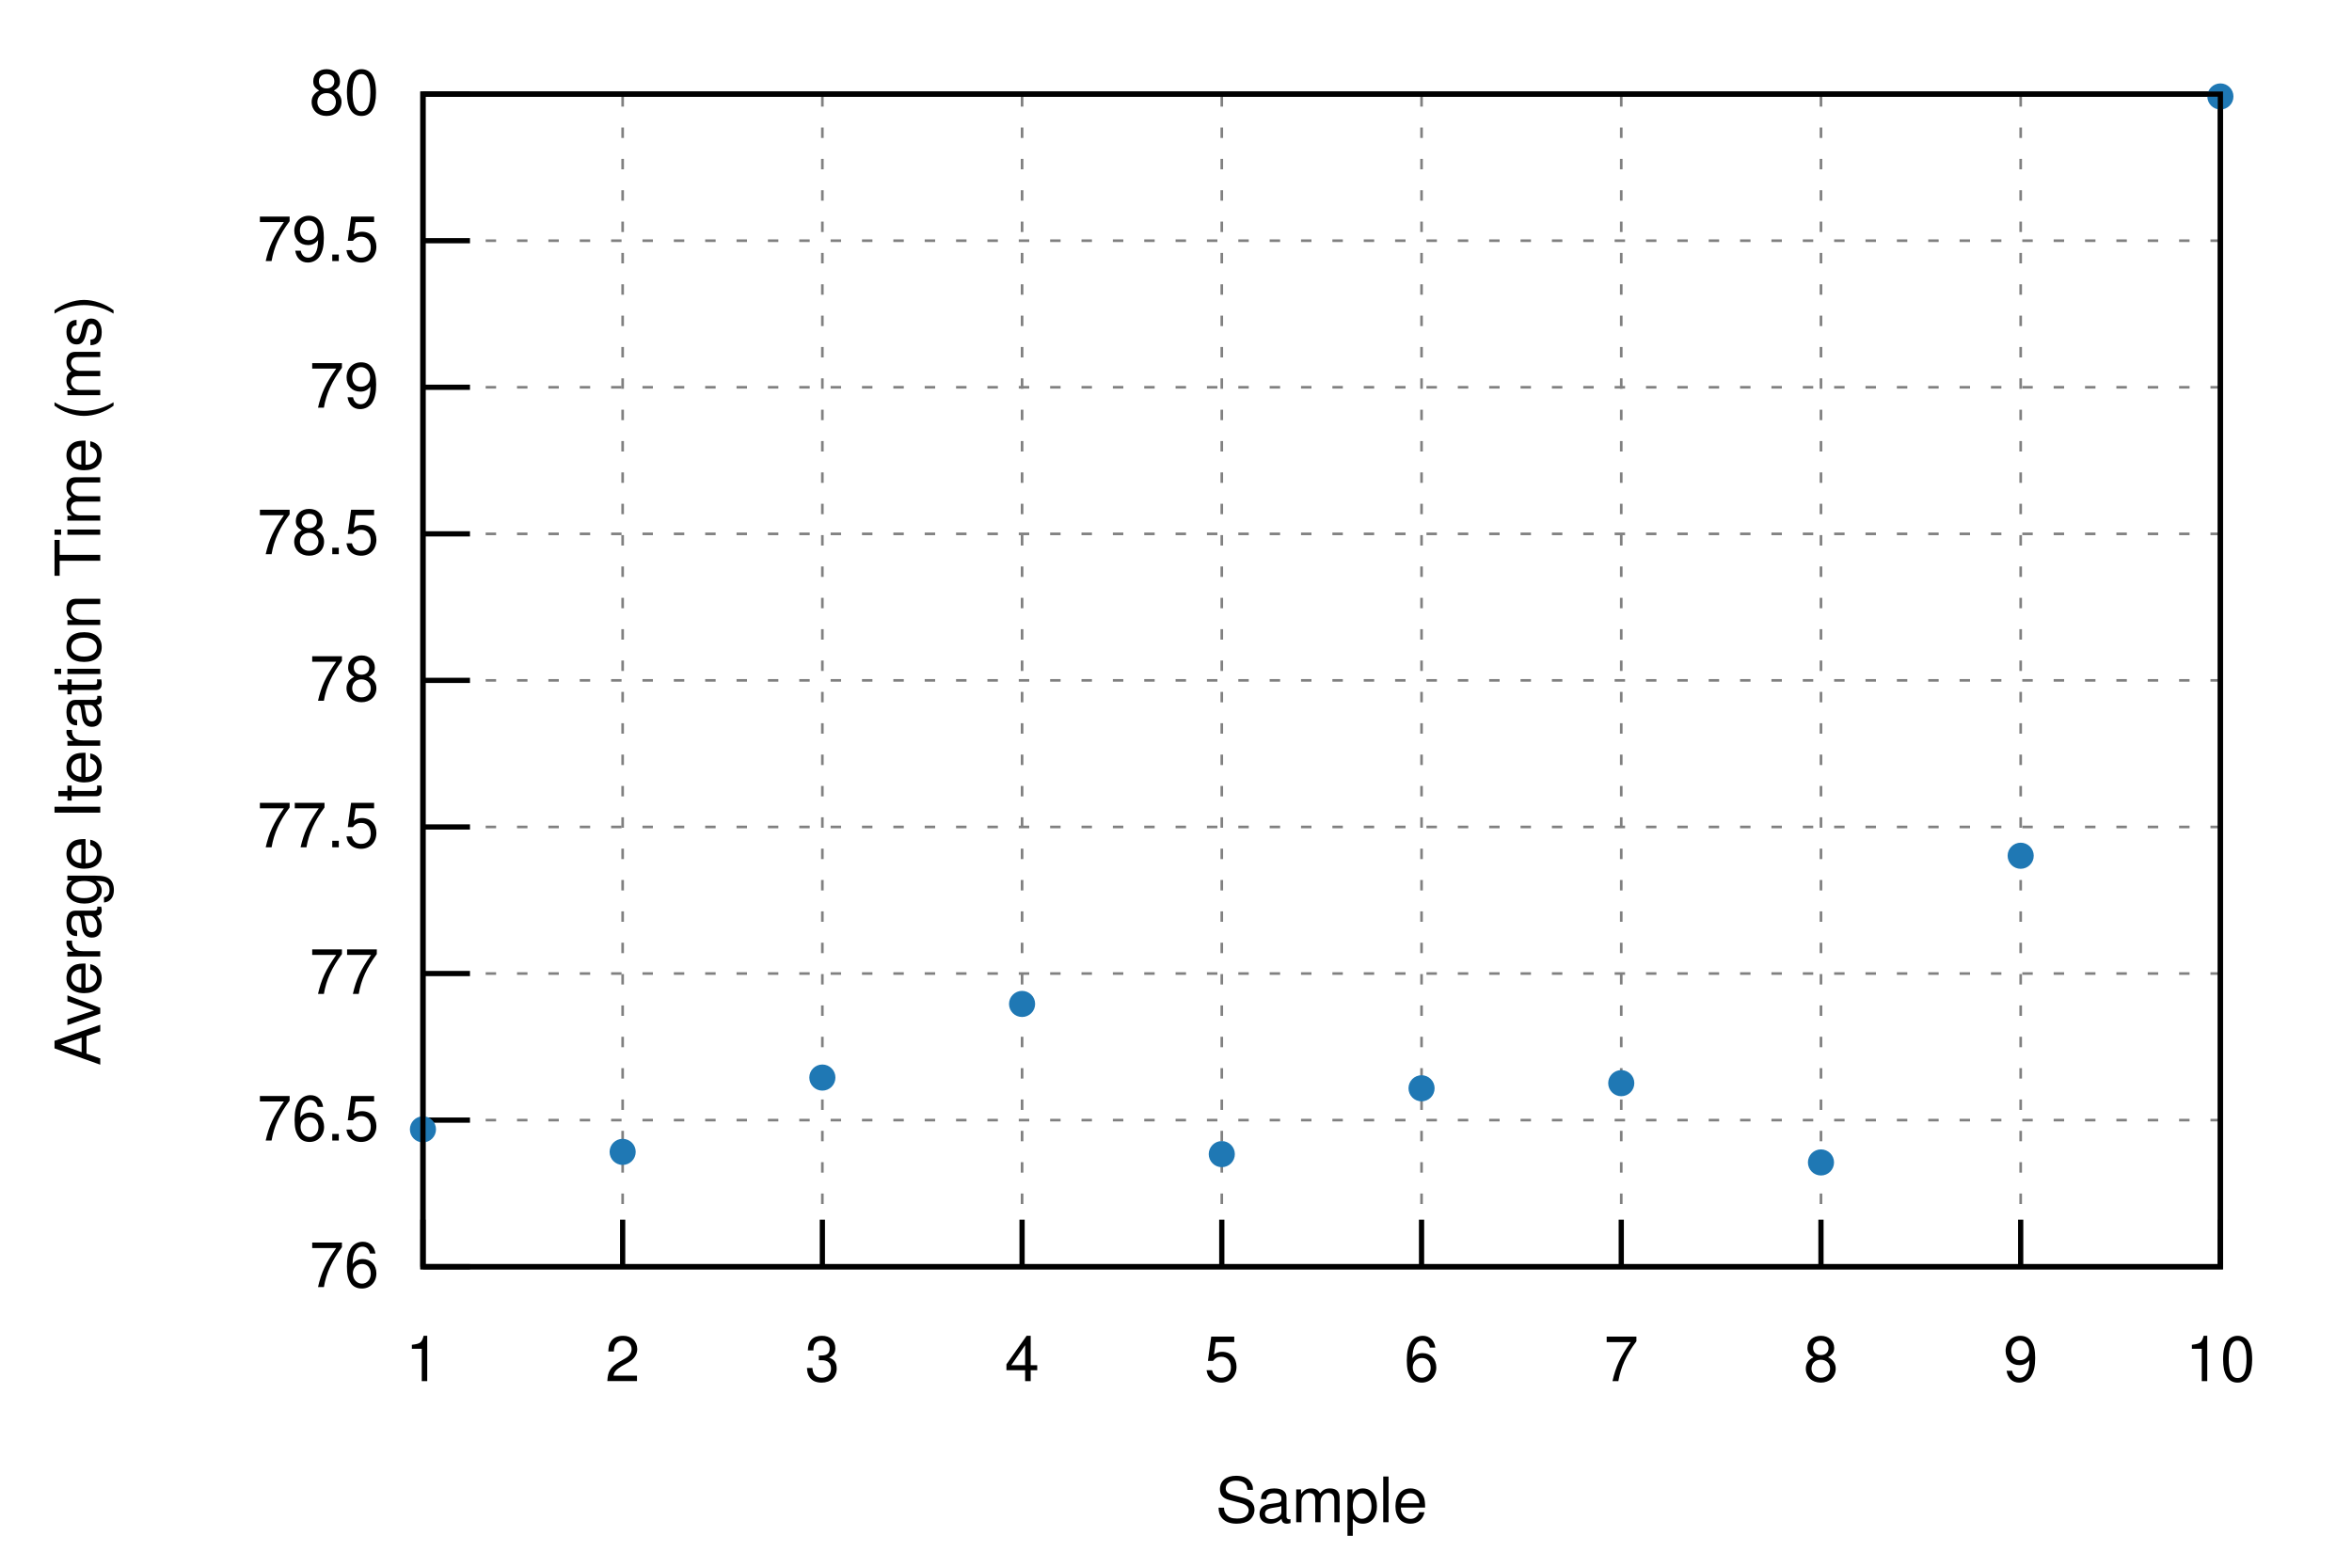
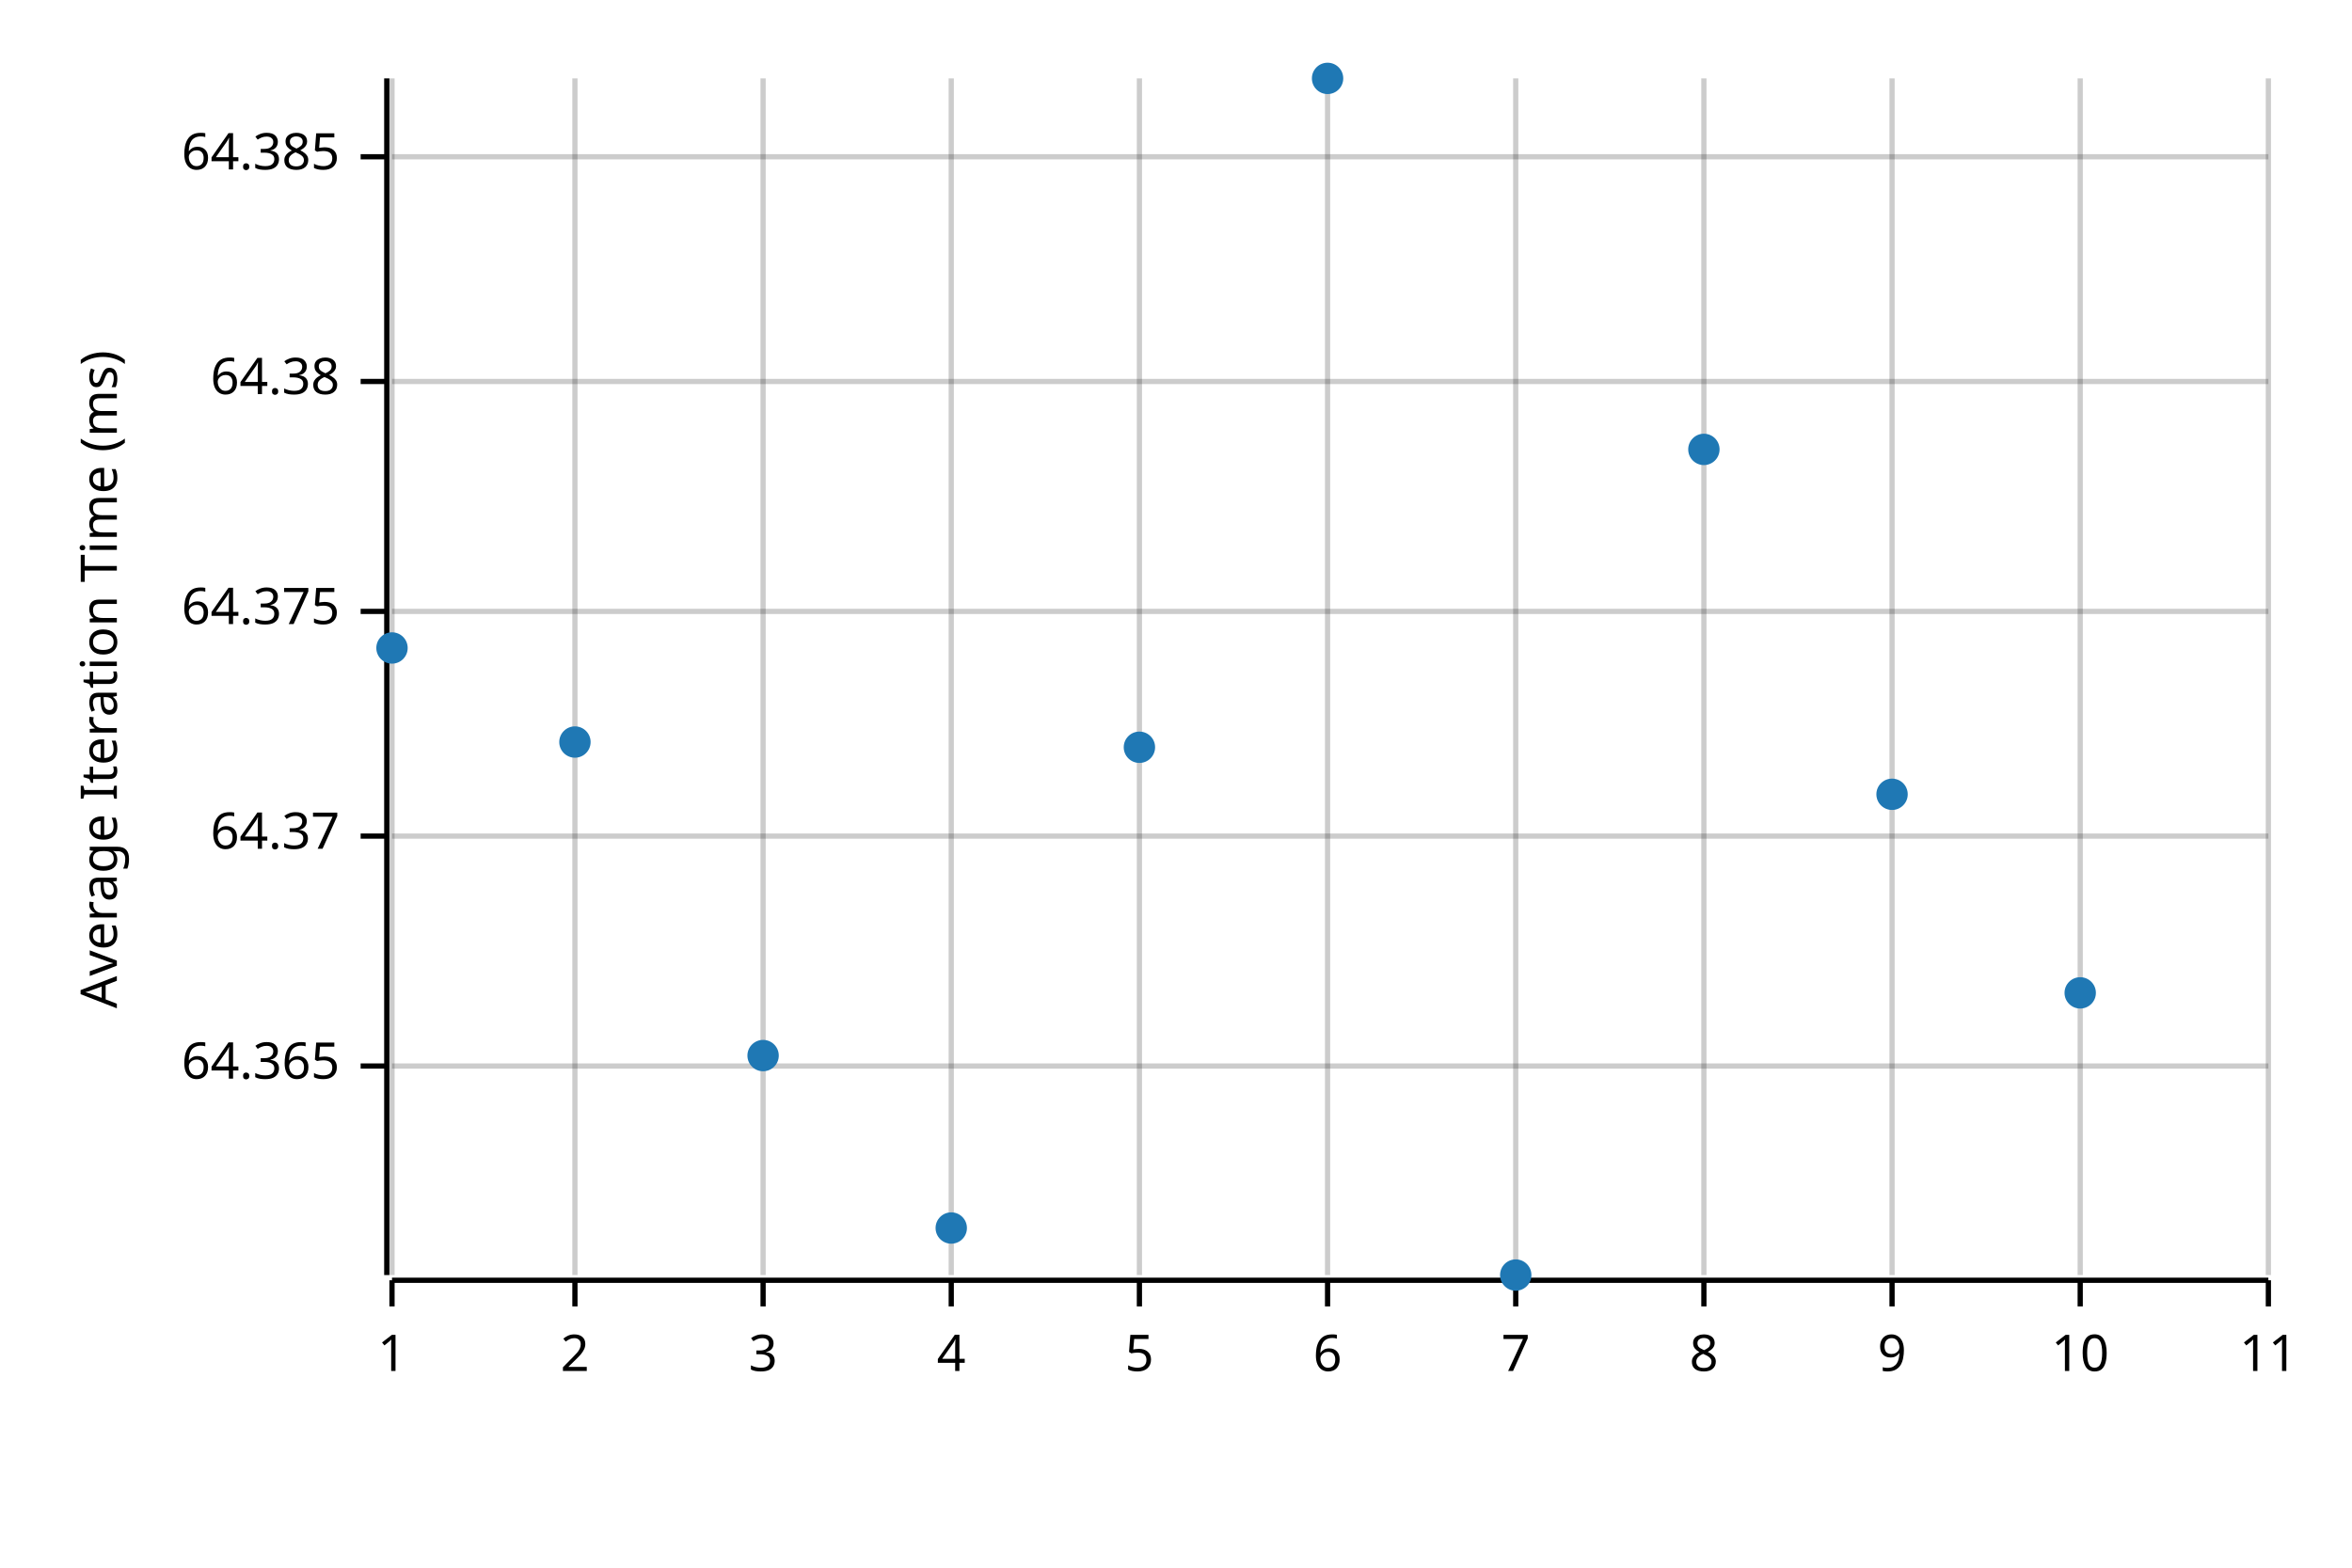
- <svg xmlns="http://www.w3.org/2000/svg" xmlns:xlink="http://www.w3.org/1999/xlink" viewBox="0 0 450 300">
-   <g id="gnuplot_canvas">
-     <rect x="0" y="0" width="450" height="300" fill="none" />
-     <defs>
-       <circle id="gpDot" r="0.5" stroke-width="0.5" stroke="currentColor" />
-       <path id="gpPt0" stroke-width="0.222" stroke="currentColor" d="M-1,0 h2 M0,-1 v2" />
-       <path id="gpPt1" stroke-width="0.222" stroke="currentColor" d="M-1,-1 L1,1 M1,-1 L-1,1" />
-       <path id="gpPt2" stroke-width="0.222" stroke="currentColor" d="M-1,0 L1,0 M0,-1 L0,1 M-1,-1 L1,1 M-1,1 L1,-1" />
-       <rect id="gpPt3" stroke-width="0.222" stroke="currentColor" x="-1" y="-1" width="2" height="2" />
-       <rect id="gpPt4" stroke-width="0.222" stroke="currentColor" fill="currentColor" x="-1" y="-1" width="2" height="2" />
-       <circle id="gpPt5" stroke-width="0.222" stroke="currentColor" cx="0" cy="0" r="1" />
-       <use xlink:href="#gpPt5" id="gpPt6" fill="currentColor" stroke="none" />
-       <path id="gpPt7" stroke-width="0.222" stroke="currentColor" d="M0,-1.33 L-1.33,0.67 L1.33,0.67 z" />
-       <use xlink:href="#gpPt7" id="gpPt8" fill="currentColor" stroke="none" />
-       <use xlink:href="#gpPt7" id="gpPt9" stroke="currentColor" transform="rotate(180)" />
-       <use xlink:href="#gpPt9" id="gpPt10" fill="currentColor" stroke="none" />
-       <use xlink:href="#gpPt3" id="gpPt11" stroke="currentColor" transform="rotate(45)" />
-       <use xlink:href="#gpPt11" id="gpPt12" fill="currentColor" stroke="none" />
-       <path id="gpPt13" stroke-width="0.222" stroke="currentColor" d="M0,1.330 L1.265,0.411 L0.782,-1.067 L-0.782,-1.076 L-1.265,0.411 z" />
-       <use xlink:href="#gpPt13" id="gpPt14" fill="currentColor" stroke="none" />
-       <filter id="textbox" filterUnits="objectBoundingBox" x="0" y="0" height="1" width="1">
-         <feFlood flood-color="white" flood-opacity="1" result="bgnd" />
-         <feComposite in="SourceGraphic" in2="bgnd" operator="atop" />
-       </filter>
-       <filter id="greybox" filterUnits="objectBoundingBox" x="0" y="0" height="1" width="1">
-         <feFlood flood-color="lightgrey" flood-opacity="1" result="grey" />
-         <feComposite in="SourceGraphic" in2="grey" operator="atop" />
-       </filter>
-     </defs>
-     <g fill="none" color="white" stroke="currentColor" stroke-width="1.00" stroke-linecap="butt" stroke-linejoin="miter">
- </g>
-     <g fill="none" color="black" stroke="currentColor" stroke-width="1.00" stroke-linecap="butt" stroke-linejoin="miter">
- </g>
-     <g fill="none" color="black" stroke="black" stroke-width="0.50" stroke-linecap="butt" stroke-linejoin="miter">
- </g>
-     <g fill="none" color="gray" stroke="currentColor" stroke-width="0.50" stroke-linecap="butt" stroke-linejoin="miter">
-       <path stroke="gray" stroke-dasharray="2,4" class="gridline" d="M80.92,242.40 L424.82,242.40  " />
-     </g>
-     <g fill="none" color="gray" stroke="gray" stroke-width="1.00" stroke-linecap="butt" stroke-linejoin="miter">
- </g>
-     <g fill="none" color="black" stroke="currentColor" stroke-width="1.00" stroke-linecap="butt" stroke-linejoin="miter">
-       <path stroke="black" d="M80.92,242.40 L89.92,242.40  " />
-       <g transform="translate(72.53,246.30)" stroke="none" fill="black" font-family="Helvetica" font-size="12.00" text-anchor="end">
-         <text>
-           <tspan font-family="Helvetica"> 76</tspan>
-         </text>
-       </g>
-     </g>
-     <g fill="none" color="black" stroke="currentColor" stroke-width="1.00" stroke-linecap="butt" stroke-linejoin="miter">
- </g>
-     <g fill="none" color="black" stroke="black" stroke-width="0.50" stroke-linecap="butt" stroke-linejoin="miter">
- </g>
-     <g fill="none" color="gray" stroke="currentColor" stroke-width="0.50" stroke-linecap="butt" stroke-linejoin="miter">
-       <path stroke="gray" stroke-dasharray="2,4" class="gridline" d="M80.92,214.35 L424.82,214.35  " />
-     </g>
-     <g fill="none" color="gray" stroke="gray" stroke-width="1.00" stroke-linecap="butt" stroke-linejoin="miter">
- </g>
-     <g fill="none" color="black" stroke="currentColor" stroke-width="1.00" stroke-linecap="butt" stroke-linejoin="miter">
-       <path stroke="black" d="M80.92,214.35 L89.92,214.35  " />
-       <g transform="translate(72.53,218.25)" stroke="none" fill="black" font-family="Helvetica" font-size="12.00" text-anchor="end">
-         <text>
-           <tspan font-family="Helvetica"> 76.5</tspan>
-         </text>
-       </g>
-     </g>
-     <g fill="none" color="black" stroke="currentColor" stroke-width="1.00" stroke-linecap="butt" stroke-linejoin="miter">
- </g>
-     <g fill="none" color="black" stroke="black" stroke-width="0.50" stroke-linecap="butt" stroke-linejoin="miter">
- </g>
-     <g fill="none" color="gray" stroke="currentColor" stroke-width="0.50" stroke-linecap="butt" stroke-linejoin="miter">
-       <path stroke="gray" stroke-dasharray="2,4" class="gridline" d="M80.92,186.30 L424.82,186.30  " />
-     </g>
-     <g fill="none" color="gray" stroke="gray" stroke-width="1.00" stroke-linecap="butt" stroke-linejoin="miter">
- </g>
-     <g fill="none" color="black" stroke="currentColor" stroke-width="1.00" stroke-linecap="butt" stroke-linejoin="miter">
-       <path stroke="black" d="M80.92,186.30 L89.92,186.30  " />
-       <g transform="translate(72.53,190.20)" stroke="none" fill="black" font-family="Helvetica" font-size="12.00" text-anchor="end">
-         <text>
-           <tspan font-family="Helvetica"> 77</tspan>
-         </text>
-       </g>
-     </g>
-     <g fill="none" color="black" stroke="currentColor" stroke-width="1.00" stroke-linecap="butt" stroke-linejoin="miter">
- </g>
-     <g fill="none" color="black" stroke="black" stroke-width="0.50" stroke-linecap="butt" stroke-linejoin="miter">
- </g>
-     <g fill="none" color="gray" stroke="currentColor" stroke-width="0.50" stroke-linecap="butt" stroke-linejoin="miter">
-       <path stroke="gray" stroke-dasharray="2,4" class="gridline" d="M80.92,158.25 L424.82,158.25  " />
-     </g>
-     <g fill="none" color="gray" stroke="gray" stroke-width="1.00" stroke-linecap="butt" stroke-linejoin="miter">
- </g>
-     <g fill="none" color="black" stroke="currentColor" stroke-width="1.00" stroke-linecap="butt" stroke-linejoin="miter">
-       <path stroke="black" d="M80.92,158.25 L89.92,158.25  " />
-       <g transform="translate(72.53,162.15)" stroke="none" fill="black" font-family="Helvetica" font-size="12.00" text-anchor="end">
-         <text>
-           <tspan font-family="Helvetica"> 77.5</tspan>
-         </text>
-       </g>
-     </g>
-     <g fill="none" color="black" stroke="currentColor" stroke-width="1.00" stroke-linecap="butt" stroke-linejoin="miter">
- </g>
-     <g fill="none" color="black" stroke="black" stroke-width="0.50" stroke-linecap="butt" stroke-linejoin="miter">
- </g>
-     <g fill="none" color="gray" stroke="currentColor" stroke-width="0.50" stroke-linecap="butt" stroke-linejoin="miter">
-       <path stroke="gray" stroke-dasharray="2,4" class="gridline" d="M80.92,130.20 L424.82,130.20  " />
-     </g>
-     <g fill="none" color="gray" stroke="gray" stroke-width="1.00" stroke-linecap="butt" stroke-linejoin="miter">
- </g>
-     <g fill="none" color="black" stroke="currentColor" stroke-width="1.00" stroke-linecap="butt" stroke-linejoin="miter">
-       <path stroke="black" d="M80.92,130.20 L89.92,130.20  " />
-       <g transform="translate(72.53,134.10)" stroke="none" fill="black" font-family="Helvetica" font-size="12.00" text-anchor="end">
-         <text>
-           <tspan font-family="Helvetica"> 78</tspan>
-         </text>
-       </g>
-     </g>
-     <g fill="none" color="black" stroke="currentColor" stroke-width="1.00" stroke-linecap="butt" stroke-linejoin="miter">
- </g>
-     <g fill="none" color="black" stroke="black" stroke-width="0.50" stroke-linecap="butt" stroke-linejoin="miter">
- </g>
-     <g fill="none" color="gray" stroke="currentColor" stroke-width="0.50" stroke-linecap="butt" stroke-linejoin="miter">
-       <path stroke="gray" stroke-dasharray="2,4" class="gridline" d="M80.92,102.16 L424.82,102.16  " />
-     </g>
-     <g fill="none" color="gray" stroke="gray" stroke-width="1.00" stroke-linecap="butt" stroke-linejoin="miter">
- </g>
-     <g fill="none" color="black" stroke="currentColor" stroke-width="1.00" stroke-linecap="butt" stroke-linejoin="miter">
-       <path stroke="black" d="M80.92,102.16 L89.92,102.16  " />
-       <g transform="translate(72.53,106.06)" stroke="none" fill="black" font-family="Helvetica" font-size="12.00" text-anchor="end">
-         <text>
-           <tspan font-family="Helvetica"> 78.5</tspan>
-         </text>
-       </g>
-     </g>
-     <g fill="none" color="black" stroke="currentColor" stroke-width="1.00" stroke-linecap="butt" stroke-linejoin="miter">
- </g>
-     <g fill="none" color="black" stroke="black" stroke-width="0.50" stroke-linecap="butt" stroke-linejoin="miter">
- </g>
-     <g fill="none" color="gray" stroke="currentColor" stroke-width="0.50" stroke-linecap="butt" stroke-linejoin="miter">
-       <path stroke="gray" stroke-dasharray="2,4" class="gridline" d="M80.92,74.11 L424.82,74.11  " />
-     </g>
-     <g fill="none" color="gray" stroke="gray" stroke-width="1.00" stroke-linecap="butt" stroke-linejoin="miter">
- </g>
-     <g fill="none" color="black" stroke="currentColor" stroke-width="1.00" stroke-linecap="butt" stroke-linejoin="miter">
-       <path stroke="black" d="M80.92,74.11 L89.92,74.11  " />
-       <g transform="translate(72.53,78.01)" stroke="none" fill="black" font-family="Helvetica" font-size="12.00" text-anchor="end">
-         <text>
-           <tspan font-family="Helvetica"> 79</tspan>
-         </text>
-       </g>
-     </g>
-     <g fill="none" color="black" stroke="currentColor" stroke-width="1.00" stroke-linecap="butt" stroke-linejoin="miter">
- </g>
-     <g fill="none" color="black" stroke="black" stroke-width="0.50" stroke-linecap="butt" stroke-linejoin="miter">
- </g>
-     <g fill="none" color="gray" stroke="currentColor" stroke-width="0.50" stroke-linecap="butt" stroke-linejoin="miter">
-       <path stroke="gray" stroke-dasharray="2,4" class="gridline" d="M80.92,46.06 L424.82,46.06  " />
-     </g>
-     <g fill="none" color="gray" stroke="gray" stroke-width="1.00" stroke-linecap="butt" stroke-linejoin="miter">
- </g>
-     <g fill="none" color="black" stroke="currentColor" stroke-width="1.00" stroke-linecap="butt" stroke-linejoin="miter">
-       <path stroke="black" d="M80.92,46.06 L89.92,46.06  " />
-       <g transform="translate(72.53,49.96)" stroke="none" fill="black" font-family="Helvetica" font-size="12.00" text-anchor="end">
-         <text>
-           <tspan font-family="Helvetica"> 79.5</tspan>
-         </text>
-       </g>
-     </g>
-     <g fill="none" color="black" stroke="currentColor" stroke-width="1.00" stroke-linecap="butt" stroke-linejoin="miter">
- </g>
-     <g fill="none" color="black" stroke="black" stroke-width="0.50" stroke-linecap="butt" stroke-linejoin="miter">
- </g>
-     <g fill="none" color="gray" stroke="currentColor" stroke-width="0.50" stroke-linecap="butt" stroke-linejoin="miter">
-       <path stroke="gray" stroke-dasharray="2,4" class="gridline" d="M80.92,18.01 L424.82,18.01  " />
-     </g>
-     <g fill="none" color="gray" stroke="gray" stroke-width="1.00" stroke-linecap="butt" stroke-linejoin="miter">
- </g>
-     <g fill="none" color="black" stroke="currentColor" stroke-width="1.00" stroke-linecap="butt" stroke-linejoin="miter">
-       <path stroke="black" d="M80.92,18.01 L89.92,18.01  " />
-       <g transform="translate(72.53,21.91)" stroke="none" fill="black" font-family="Helvetica" font-size="12.00" text-anchor="end">
-         <text>
-           <tspan font-family="Helvetica"> 80</tspan>
-         </text>
-       </g>
-     </g>
-     <g fill="none" color="black" stroke="currentColor" stroke-width="1.00" stroke-linecap="butt" stroke-linejoin="miter">
- </g>
-     <g fill="none" color="black" stroke="black" stroke-width="0.50" stroke-linecap="butt" stroke-linejoin="miter">
- </g>
-     <g fill="none" color="gray" stroke="currentColor" stroke-width="0.50" stroke-linecap="butt" stroke-linejoin="miter">
-       <path stroke="gray" stroke-dasharray="2,4" class="gridline" d="M80.92,242.40 L80.92,18.01  " />
-     </g>
-     <g fill="none" color="gray" stroke="gray" stroke-width="1.00" stroke-linecap="butt" stroke-linejoin="miter">
- </g>
-     <g fill="none" color="black" stroke="currentColor" stroke-width="1.00" stroke-linecap="butt" stroke-linejoin="miter">
-       <path stroke="black" d="M80.92,242.40 L80.92,233.40  " />
-       <g transform="translate(80.92,264.30)" stroke="none" fill="black" font-family="Helvetica" font-size="12.00" text-anchor="middle">
-         <text>
-           <tspan font-family="Helvetica"> 1</tspan>
-         </text>
-       </g>
-     </g>
-     <g fill="none" color="black" stroke="currentColor" stroke-width="1.00" stroke-linecap="butt" stroke-linejoin="miter">
- </g>
-     <g fill="none" color="black" stroke="black" stroke-width="0.50" stroke-linecap="butt" stroke-linejoin="miter">
- </g>
-     <g fill="none" color="gray" stroke="currentColor" stroke-width="0.50" stroke-linecap="butt" stroke-linejoin="miter">
-       <path stroke="gray" stroke-dasharray="2,4" class="gridline" d="M119.13,242.40 L119.13,18.01  " />
-     </g>
-     <g fill="none" color="gray" stroke="gray" stroke-width="1.00" stroke-linecap="butt" stroke-linejoin="miter">
- </g>
-     <g fill="none" color="black" stroke="currentColor" stroke-width="1.00" stroke-linecap="butt" stroke-linejoin="miter">
-       <path stroke="black" d="M119.13,242.40 L119.13,233.40  " />
-       <g transform="translate(119.13,264.30)" stroke="none" fill="black" font-family="Helvetica" font-size="12.00" text-anchor="middle">
-         <text>
-           <tspan font-family="Helvetica"> 2</tspan>
-         </text>
-       </g>
-     </g>
-     <g fill="none" color="black" stroke="currentColor" stroke-width="1.00" stroke-linecap="butt" stroke-linejoin="miter">
- </g>
-     <g fill="none" color="black" stroke="black" stroke-width="0.50" stroke-linecap="butt" stroke-linejoin="miter">
- </g>
-     <g fill="none" color="gray" stroke="currentColor" stroke-width="0.50" stroke-linecap="butt" stroke-linejoin="miter">
-       <path stroke="gray" stroke-dasharray="2,4" class="gridline" d="M157.34,242.40 L157.34,18.01  " />
-     </g>
-     <g fill="none" color="gray" stroke="gray" stroke-width="1.00" stroke-linecap="butt" stroke-linejoin="miter">
- </g>
-     <g fill="none" color="black" stroke="currentColor" stroke-width="1.00" stroke-linecap="butt" stroke-linejoin="miter">
-       <path stroke="black" d="M157.34,242.40 L157.34,233.40  " />
-       <g transform="translate(157.34,264.30)" stroke="none" fill="black" font-family="Helvetica" font-size="12.00" text-anchor="middle">
-         <text>
-           <tspan font-family="Helvetica"> 3</tspan>
-         </text>
-       </g>
-     </g>
-     <g fill="none" color="black" stroke="currentColor" stroke-width="1.00" stroke-linecap="butt" stroke-linejoin="miter">
- </g>
-     <g fill="none" color="black" stroke="black" stroke-width="0.50" stroke-linecap="butt" stroke-linejoin="miter">
- </g>
-     <g fill="none" color="gray" stroke="currentColor" stroke-width="0.50" stroke-linecap="butt" stroke-linejoin="miter">
-       <path stroke="gray" stroke-dasharray="2,4" class="gridline" d="M195.55,242.40 L195.55,18.01  " />
-     </g>
-     <g fill="none" color="gray" stroke="gray" stroke-width="1.00" stroke-linecap="butt" stroke-linejoin="miter">
- </g>
-     <g fill="none" color="black" stroke="currentColor" stroke-width="1.00" stroke-linecap="butt" stroke-linejoin="miter">
-       <path stroke="black" d="M195.55,242.40 L195.55,233.40  " />
-       <g transform="translate(195.55,264.30)" stroke="none" fill="black" font-family="Helvetica" font-size="12.00" text-anchor="middle">
-         <text>
-           <tspan font-family="Helvetica"> 4</tspan>
-         </text>
-       </g>
-     </g>
-     <g fill="none" color="black" stroke="currentColor" stroke-width="1.00" stroke-linecap="butt" stroke-linejoin="miter">
- </g>
-     <g fill="none" color="black" stroke="black" stroke-width="0.50" stroke-linecap="butt" stroke-linejoin="miter">
- </g>
-     <g fill="none" color="gray" stroke="currentColor" stroke-width="0.50" stroke-linecap="butt" stroke-linejoin="miter">
-       <path stroke="gray" stroke-dasharray="2,4" class="gridline" d="M233.76,242.40 L233.76,18.01  " />
-     </g>
-     <g fill="none" color="gray" stroke="gray" stroke-width="1.00" stroke-linecap="butt" stroke-linejoin="miter">
- </g>
-     <g fill="none" color="black" stroke="currentColor" stroke-width="1.00" stroke-linecap="butt" stroke-linejoin="miter">
-       <path stroke="black" d="M233.76,242.40 L233.76,233.40  " />
-       <g transform="translate(233.76,264.30)" stroke="none" fill="black" font-family="Helvetica" font-size="12.00" text-anchor="middle">
-         <text>
-           <tspan font-family="Helvetica"> 5</tspan>
-         </text>
-       </g>
-     </g>
-     <g fill="none" color="black" stroke="currentColor" stroke-width="1.00" stroke-linecap="butt" stroke-linejoin="miter">
- </g>
-     <g fill="none" color="black" stroke="black" stroke-width="0.50" stroke-linecap="butt" stroke-linejoin="miter">
- </g>
-     <g fill="none" color="gray" stroke="currentColor" stroke-width="0.50" stroke-linecap="butt" stroke-linejoin="miter">
-       <path stroke="gray" stroke-dasharray="2,4" class="gridline" d="M271.98,242.40 L271.98,18.01  " />
-     </g>
-     <g fill="none" color="gray" stroke="gray" stroke-width="1.00" stroke-linecap="butt" stroke-linejoin="miter">
- </g>
-     <g fill="none" color="black" stroke="currentColor" stroke-width="1.00" stroke-linecap="butt" stroke-linejoin="miter">
-       <path stroke="black" d="M271.98,242.40 L271.98,233.40  " />
-       <g transform="translate(271.98,264.30)" stroke="none" fill="black" font-family="Helvetica" font-size="12.00" text-anchor="middle">
-         <text>
-           <tspan font-family="Helvetica"> 6</tspan>
-         </text>
-       </g>
-     </g>
-     <g fill="none" color="black" stroke="currentColor" stroke-width="1.00" stroke-linecap="butt" stroke-linejoin="miter">
- </g>
-     <g fill="none" color="black" stroke="black" stroke-width="0.50" stroke-linecap="butt" stroke-linejoin="miter">
- </g>
-     <g fill="none" color="gray" stroke="currentColor" stroke-width="0.50" stroke-linecap="butt" stroke-linejoin="miter">
-       <path stroke="gray" stroke-dasharray="2,4" class="gridline" d="M310.19,242.40 L310.19,18.01  " />
-     </g>
-     <g fill="none" color="gray" stroke="gray" stroke-width="1.00" stroke-linecap="butt" stroke-linejoin="miter">
- </g>
-     <g fill="none" color="black" stroke="currentColor" stroke-width="1.00" stroke-linecap="butt" stroke-linejoin="miter">
-       <path stroke="black" d="M310.19,242.40 L310.19,233.40  " />
-       <g transform="translate(310.19,264.30)" stroke="none" fill="black" font-family="Helvetica" font-size="12.00" text-anchor="middle">
-         <text>
-           <tspan font-family="Helvetica"> 7</tspan>
-         </text>
-       </g>
-     </g>
-     <g fill="none" color="black" stroke="currentColor" stroke-width="1.00" stroke-linecap="butt" stroke-linejoin="miter">
- </g>
-     <g fill="none" color="black" stroke="black" stroke-width="0.50" stroke-linecap="butt" stroke-linejoin="miter">
- </g>
-     <g fill="none" color="gray" stroke="currentColor" stroke-width="0.50" stroke-linecap="butt" stroke-linejoin="miter">
-       <path stroke="gray" stroke-dasharray="2,4" class="gridline" d="M348.40,242.40 L348.40,18.01  " />
-     </g>
-     <g fill="none" color="gray" stroke="gray" stroke-width="1.00" stroke-linecap="butt" stroke-linejoin="miter">
- </g>
-     <g fill="none" color="black" stroke="currentColor" stroke-width="1.00" stroke-linecap="butt" stroke-linejoin="miter">
-       <path stroke="black" d="M348.40,242.40 L348.40,233.40  " />
-       <g transform="translate(348.40,264.30)" stroke="none" fill="black" font-family="Helvetica" font-size="12.00" text-anchor="middle">
-         <text>
-           <tspan font-family="Helvetica"> 8</tspan>
-         </text>
-       </g>
-     </g>
-     <g fill="none" color="black" stroke="currentColor" stroke-width="1.00" stroke-linecap="butt" stroke-linejoin="miter">
- </g>
-     <g fill="none" color="black" stroke="black" stroke-width="0.50" stroke-linecap="butt" stroke-linejoin="miter">
- </g>
-     <g fill="none" color="gray" stroke="currentColor" stroke-width="0.50" stroke-linecap="butt" stroke-linejoin="miter">
-       <path stroke="gray" stroke-dasharray="2,4" class="gridline" d="M386.61,242.40 L386.61,18.01  " />
-     </g>
-     <g fill="none" color="gray" stroke="gray" stroke-width="1.00" stroke-linecap="butt" stroke-linejoin="miter">
- </g>
-     <g fill="none" color="black" stroke="currentColor" stroke-width="1.00" stroke-linecap="butt" stroke-linejoin="miter">
-       <path stroke="black" d="M386.61,242.40 L386.61,233.40  " />
-       <g transform="translate(386.61,264.30)" stroke="none" fill="black" font-family="Helvetica" font-size="12.00" text-anchor="middle">
-         <text>
-           <tspan font-family="Helvetica"> 9</tspan>
-         </text>
-       </g>
-     </g>
-     <g fill="none" color="black" stroke="currentColor" stroke-width="1.00" stroke-linecap="butt" stroke-linejoin="miter">
- </g>
-     <g fill="none" color="black" stroke="black" stroke-width="0.50" stroke-linecap="butt" stroke-linejoin="miter">
- </g>
-     <g fill="none" color="gray" stroke="currentColor" stroke-width="0.50" stroke-linecap="butt" stroke-linejoin="miter">
-       <path stroke="gray" stroke-dasharray="2,4" class="gridline" d="M424.82,242.40 L424.82,18.01  " />
-     </g>
-     <g fill="none" color="gray" stroke="gray" stroke-width="1.00" stroke-linecap="butt" stroke-linejoin="miter">
- </g>
-     <g fill="none" color="black" stroke="currentColor" stroke-width="1.00" stroke-linecap="butt" stroke-linejoin="miter">
-       <path stroke="black" d="M424.82,242.40 L424.82,233.40  " />
-       <g transform="translate(424.82,264.30)" stroke="none" fill="black" font-family="Helvetica" font-size="12.00" text-anchor="middle">
-         <text>
-           <tspan font-family="Helvetica"> 10</tspan>
-         </text>
-       </g>
-     </g>
-     <g fill="none" color="black" stroke="currentColor" stroke-width="1.00" stroke-linecap="butt" stroke-linejoin="miter">
- </g>
-     <g fill="none" color="black" stroke="currentColor" stroke-width="1.00" stroke-linecap="butt" stroke-linejoin="miter">
-       <path stroke="black" d="M80.92,18.01 L80.92,242.40 L424.82,242.40 L424.82,18.01 L80.92,18.01 Z  " />
-     </g>
-     <g fill="none" color="black" stroke="currentColor" stroke-width="1.00" stroke-linecap="butt" stroke-linejoin="miter">
-       <g transform="translate(19.18,130.21) rotate(270)" stroke="none" fill="black" font-family="Helvetica" font-size="12.00" text-anchor="middle">
-         <text>
-           <tspan font-family="Helvetica">Average Iteration Time (ms)</tspan>
-         </text>
-       </g>
-     </g>
-     <g fill="none" color="black" stroke="currentColor" stroke-width="1.00" stroke-linecap="butt" stroke-linejoin="miter">
-       <g transform="translate(252.87,291.30)" stroke="none" fill="black" font-family="Helvetica" font-size="12.00" text-anchor="middle">
-         <text>
-           <tspan font-family="Helvetica">Sample</tspan>
-         </text>
-       </g>
-     </g>
-     <g fill="none" color="black" stroke="currentColor" stroke-width="1.00" stroke-linecap="butt" stroke-linejoin="miter">
- </g>
-     <g id="gnuplot_plot_1">
-       <g fill="none" color="black" stroke="currentColor" stroke-width="1.00" stroke-linecap="butt" stroke-linejoin="miter">
-         <use xlink:href="#gpPt6" transform="translate(80.92,216.12) scale(2.25)" color="rgb( 31, 120, 180)" />
-         <use xlink:href="#gpPt6" transform="translate(119.13,220.43) scale(2.25)" color="rgb( 31, 120, 180)" />
-         <use xlink:href="#gpPt6" transform="translate(157.34,206.21) scale(2.25)" color="rgb( 31, 120, 180)" />
-         <use xlink:href="#gpPt6" transform="translate(195.55,192.12) scale(2.25)" color="rgb( 31, 120, 180)" />
-         <use xlink:href="#gpPt6" transform="translate(233.76,220.86) scale(2.25)" color="rgb( 31, 120, 180)" />
-         <use xlink:href="#gpPt6" transform="translate(271.98,208.26) scale(2.25)" color="rgb( 31, 120, 180)" />
-         <use xlink:href="#gpPt6" transform="translate(310.19,207.28) scale(2.25)" color="rgb( 31, 120, 180)" />
-         <use xlink:href="#gpPt6" transform="translate(348.40,222.45) scale(2.25)" color="rgb( 31, 120, 180)" />
-         <use xlink:href="#gpPt6" transform="translate(386.61,163.76) scale(2.25)" color="rgb( 31, 120, 180)" />
-         <use xlink:href="#gpPt6" transform="translate(424.82,18.46) scale(2.25)" color="rgb( 31, 120, 180)" />
-       </g>
-     </g>
-     <g fill="none" color="white" stroke="rgb( 31, 120, 180)" stroke-width="2.00" stroke-linecap="butt" stroke-linejoin="miter">
- </g>
-     <g fill="none" color="black" stroke="currentColor" stroke-width="2.00" stroke-linecap="butt" stroke-linejoin="miter">
- </g>
-     <g fill="none" color="black" stroke="black" stroke-width="1.00" stroke-linecap="butt" stroke-linejoin="miter">
- </g>
-     <g fill="none" color="black" stroke="currentColor" stroke-width="1.00" stroke-linecap="butt" stroke-linejoin="miter">
-       <path stroke="black" d="M80.92,18.01 L80.92,242.40 L424.82,242.40 L424.82,18.01 L80.92,18.01 Z  " />
-     </g>
-     <g fill="none" color="black" stroke="currentColor" stroke-width="1.00" stroke-linecap="butt" stroke-linejoin="miter">
- </g>
-   </g>
+ <svg xmlns="http://www.w3.org/2000/svg" width="450" height="300" viewBox="0 0 450 300">
+   <text x="15" y="130" dy="0.76em" text-anchor="middle" font-family="sans-serif" font-size="9.677" opacity="1" fill="#000000" transform="rotate(270, 15, 130)">
+ Average Iteration Time (ms)
+ </text>
+   <line opacity="0.2" stroke="#000000" stroke-width="1" x1="75" y1="244" x2="75" y2="15" />
+   <line opacity="0.2" stroke="#000000" stroke-width="1" x1="110" y1="244" x2="110" y2="15" />
+   <line opacity="0.2" stroke="#000000" stroke-width="1" x1="146" y1="244" x2="146" y2="15" />
+   <line opacity="0.2" stroke="#000000" stroke-width="1" x1="182" y1="244" x2="182" y2="15" />
+   <line opacity="0.2" stroke="#000000" stroke-width="1" x1="218" y1="244" x2="218" y2="15" />
+   <line opacity="0.2" stroke="#000000" stroke-width="1" x1="254" y1="244" x2="254" y2="15" />
+   <line opacity="0.2" stroke="#000000" stroke-width="1" x1="290" y1="244" x2="290" y2="15" />
+   <line opacity="0.2" stroke="#000000" stroke-width="1" x1="326" y1="244" x2="326" y2="15" />
+   <line opacity="0.2" stroke="#000000" stroke-width="1" x1="362" y1="244" x2="362" y2="15" />
+   <line opacity="0.2" stroke="#000000" stroke-width="1" x1="398" y1="244" x2="398" y2="15" />
+   <line opacity="0.2" stroke="#000000" stroke-width="1" x1="434" y1="244" x2="434" y2="15" />
+   <line opacity="0.2" stroke="#000000" stroke-width="1" x1="75" y1="204" x2="434" y2="204" />
+   <line opacity="0.2" stroke="#000000" stroke-width="1" x1="75" y1="160" x2="434" y2="160" />
+   <line opacity="0.2" stroke="#000000" stroke-width="1" x1="75" y1="117" x2="434" y2="117" />
+   <line opacity="0.2" stroke="#000000" stroke-width="1" x1="75" y1="73" x2="434" y2="73" />
+   <line opacity="0.2" stroke="#000000" stroke-width="1" x1="75" y1="30" x2="434" y2="30" />
+   <polyline fill="none" opacity="1" stroke="#000000" stroke-width="1" points="74,15 74,244 " />
+   <text x="65" y="204" dy="0.5ex" text-anchor="end" font-family="sans-serif" font-size="9.677" opacity="1" fill="#000000">
+ 64.365
+ </text>
+   <polyline fill="none" opacity="1" stroke="#000000" stroke-width="1" points="69,204 74,204 " />
+   <text x="65" y="160" dy="0.5ex" text-anchor="end" font-family="sans-serif" font-size="9.677" opacity="1" fill="#000000">
+ 64.37
+ </text>
+   <polyline fill="none" opacity="1" stroke="#000000" stroke-width="1" points="69,160 74,160 " />
+   <text x="65" y="117" dy="0.5ex" text-anchor="end" font-family="sans-serif" font-size="9.677" opacity="1" fill="#000000">
+ 64.375
+ </text>
+   <polyline fill="none" opacity="1" stroke="#000000" stroke-width="1" points="69,117 74,117 " />
+   <text x="65" y="73" dy="0.5ex" text-anchor="end" font-family="sans-serif" font-size="9.677" opacity="1" fill="#000000">
+ 64.38
+ </text>
+   <polyline fill="none" opacity="1" stroke="#000000" stroke-width="1" points="69,73 74,73 " />
+   <text x="65" y="30" dy="0.5ex" text-anchor="end" font-family="sans-serif" font-size="9.677" opacity="1" fill="#000000">
+ 64.385
+ </text>
+   <polyline fill="none" opacity="1" stroke="#000000" stroke-width="1" points="69,30 74,30 " />
+   <polyline fill="none" opacity="1" stroke="#000000" stroke-width="1" points="75,245 434,245 " />
+   <text x="75" y="255" dy="0.76em" text-anchor="middle" font-family="sans-serif" font-size="9.677" opacity="1" fill="#000000">
+ 1
+ </text>
+   <polyline fill="none" opacity="1" stroke="#000000" stroke-width="1" points="75,245 75,250 " />
+   <text x="110" y="255" dy="0.76em" text-anchor="middle" font-family="sans-serif" font-size="9.677" opacity="1" fill="#000000">
+ 2
+ </text>
+   <polyline fill="none" opacity="1" stroke="#000000" stroke-width="1" points="110,245 110,250 " />
+   <text x="146" y="255" dy="0.76em" text-anchor="middle" font-family="sans-serif" font-size="9.677" opacity="1" fill="#000000">
+ 3
+ </text>
+   <polyline fill="none" opacity="1" stroke="#000000" stroke-width="1" points="146,245 146,250 " />
+   <text x="182" y="255" dy="0.76em" text-anchor="middle" font-family="sans-serif" font-size="9.677" opacity="1" fill="#000000">
+ 4
+ </text>
+   <polyline fill="none" opacity="1" stroke="#000000" stroke-width="1" points="182,245 182,250 " />
+   <text x="218" y="255" dy="0.76em" text-anchor="middle" font-family="sans-serif" font-size="9.677" opacity="1" fill="#000000">
+ 5
+ </text>
+   <polyline fill="none" opacity="1" stroke="#000000" stroke-width="1" points="218,245 218,250 " />
+   <text x="254" y="255" dy="0.76em" text-anchor="middle" font-family="sans-serif" font-size="9.677" opacity="1" fill="#000000">
+ 6
+ </text>
+   <polyline fill="none" opacity="1" stroke="#000000" stroke-width="1" points="254,245 254,250 " />
+   <text x="290" y="255" dy="0.76em" text-anchor="middle" font-family="sans-serif" font-size="9.677" opacity="1" fill="#000000">
+ 7
+ </text>
+   <polyline fill="none" opacity="1" stroke="#000000" stroke-width="1" points="290,245 290,250 " />
+   <text x="326" y="255" dy="0.76em" text-anchor="middle" font-family="sans-serif" font-size="9.677" opacity="1" fill="#000000">
+ 8
+ </text>
+   <polyline fill="none" opacity="1" stroke="#000000" stroke-width="1" points="326,245 326,250 " />
+   <text x="362" y="255" dy="0.76em" text-anchor="middle" font-family="sans-serif" font-size="9.677" opacity="1" fill="#000000">
+ 9
+ </text>
+   <polyline fill="none" opacity="1" stroke="#000000" stroke-width="1" points="362,245 362,250 " />
+   <text x="398" y="255" dy="0.76em" text-anchor="middle" font-family="sans-serif" font-size="9.677" opacity="1" fill="#000000">
+ 10
+ </text>
+   <polyline fill="none" opacity="1" stroke="#000000" stroke-width="1" points="398,245 398,250 " />
+   <text x="434" y="255" dy="0.76em" text-anchor="middle" font-family="sans-serif" font-size="9.677" opacity="1" fill="#000000">
+ 11
+ </text>
+   <polyline fill="none" opacity="1" stroke="#000000" stroke-width="1" points="434,245 434,250 " />
+   <circle cx="75" cy="124" r="3" opacity="1" fill="#1F78B4" stroke="none" stroke-width="1" />
+   <circle cx="110" cy="142" r="3" opacity="1" fill="#1F78B4" stroke="none" stroke-width="1" />
+   <circle cx="146" cy="202" r="3" opacity="1" fill="#1F78B4" stroke="none" stroke-width="1" />
+   <circle cx="182" cy="235" r="3" opacity="1" fill="#1F78B4" stroke="none" stroke-width="1" />
+   <circle cx="218" cy="143" r="3" opacity="1" fill="#1F78B4" stroke="none" stroke-width="1" />
+   <circle cx="254" cy="15" r="3" opacity="1" fill="#1F78B4" stroke="none" stroke-width="1" />
+   <circle cx="290" cy="244" r="3" opacity="1" fill="#1F78B4" stroke="none" stroke-width="1" />
+   <circle cx="326" cy="86" r="3" opacity="1" fill="#1F78B4" stroke="none" stroke-width="1" />
+   <circle cx="362" cy="152" r="3" opacity="1" fill="#1F78B4" stroke="none" stroke-width="1" />
+   <circle cx="398" cy="190" r="3" opacity="1" fill="#1F78B4" stroke="none" stroke-width="1" />
</svg>
